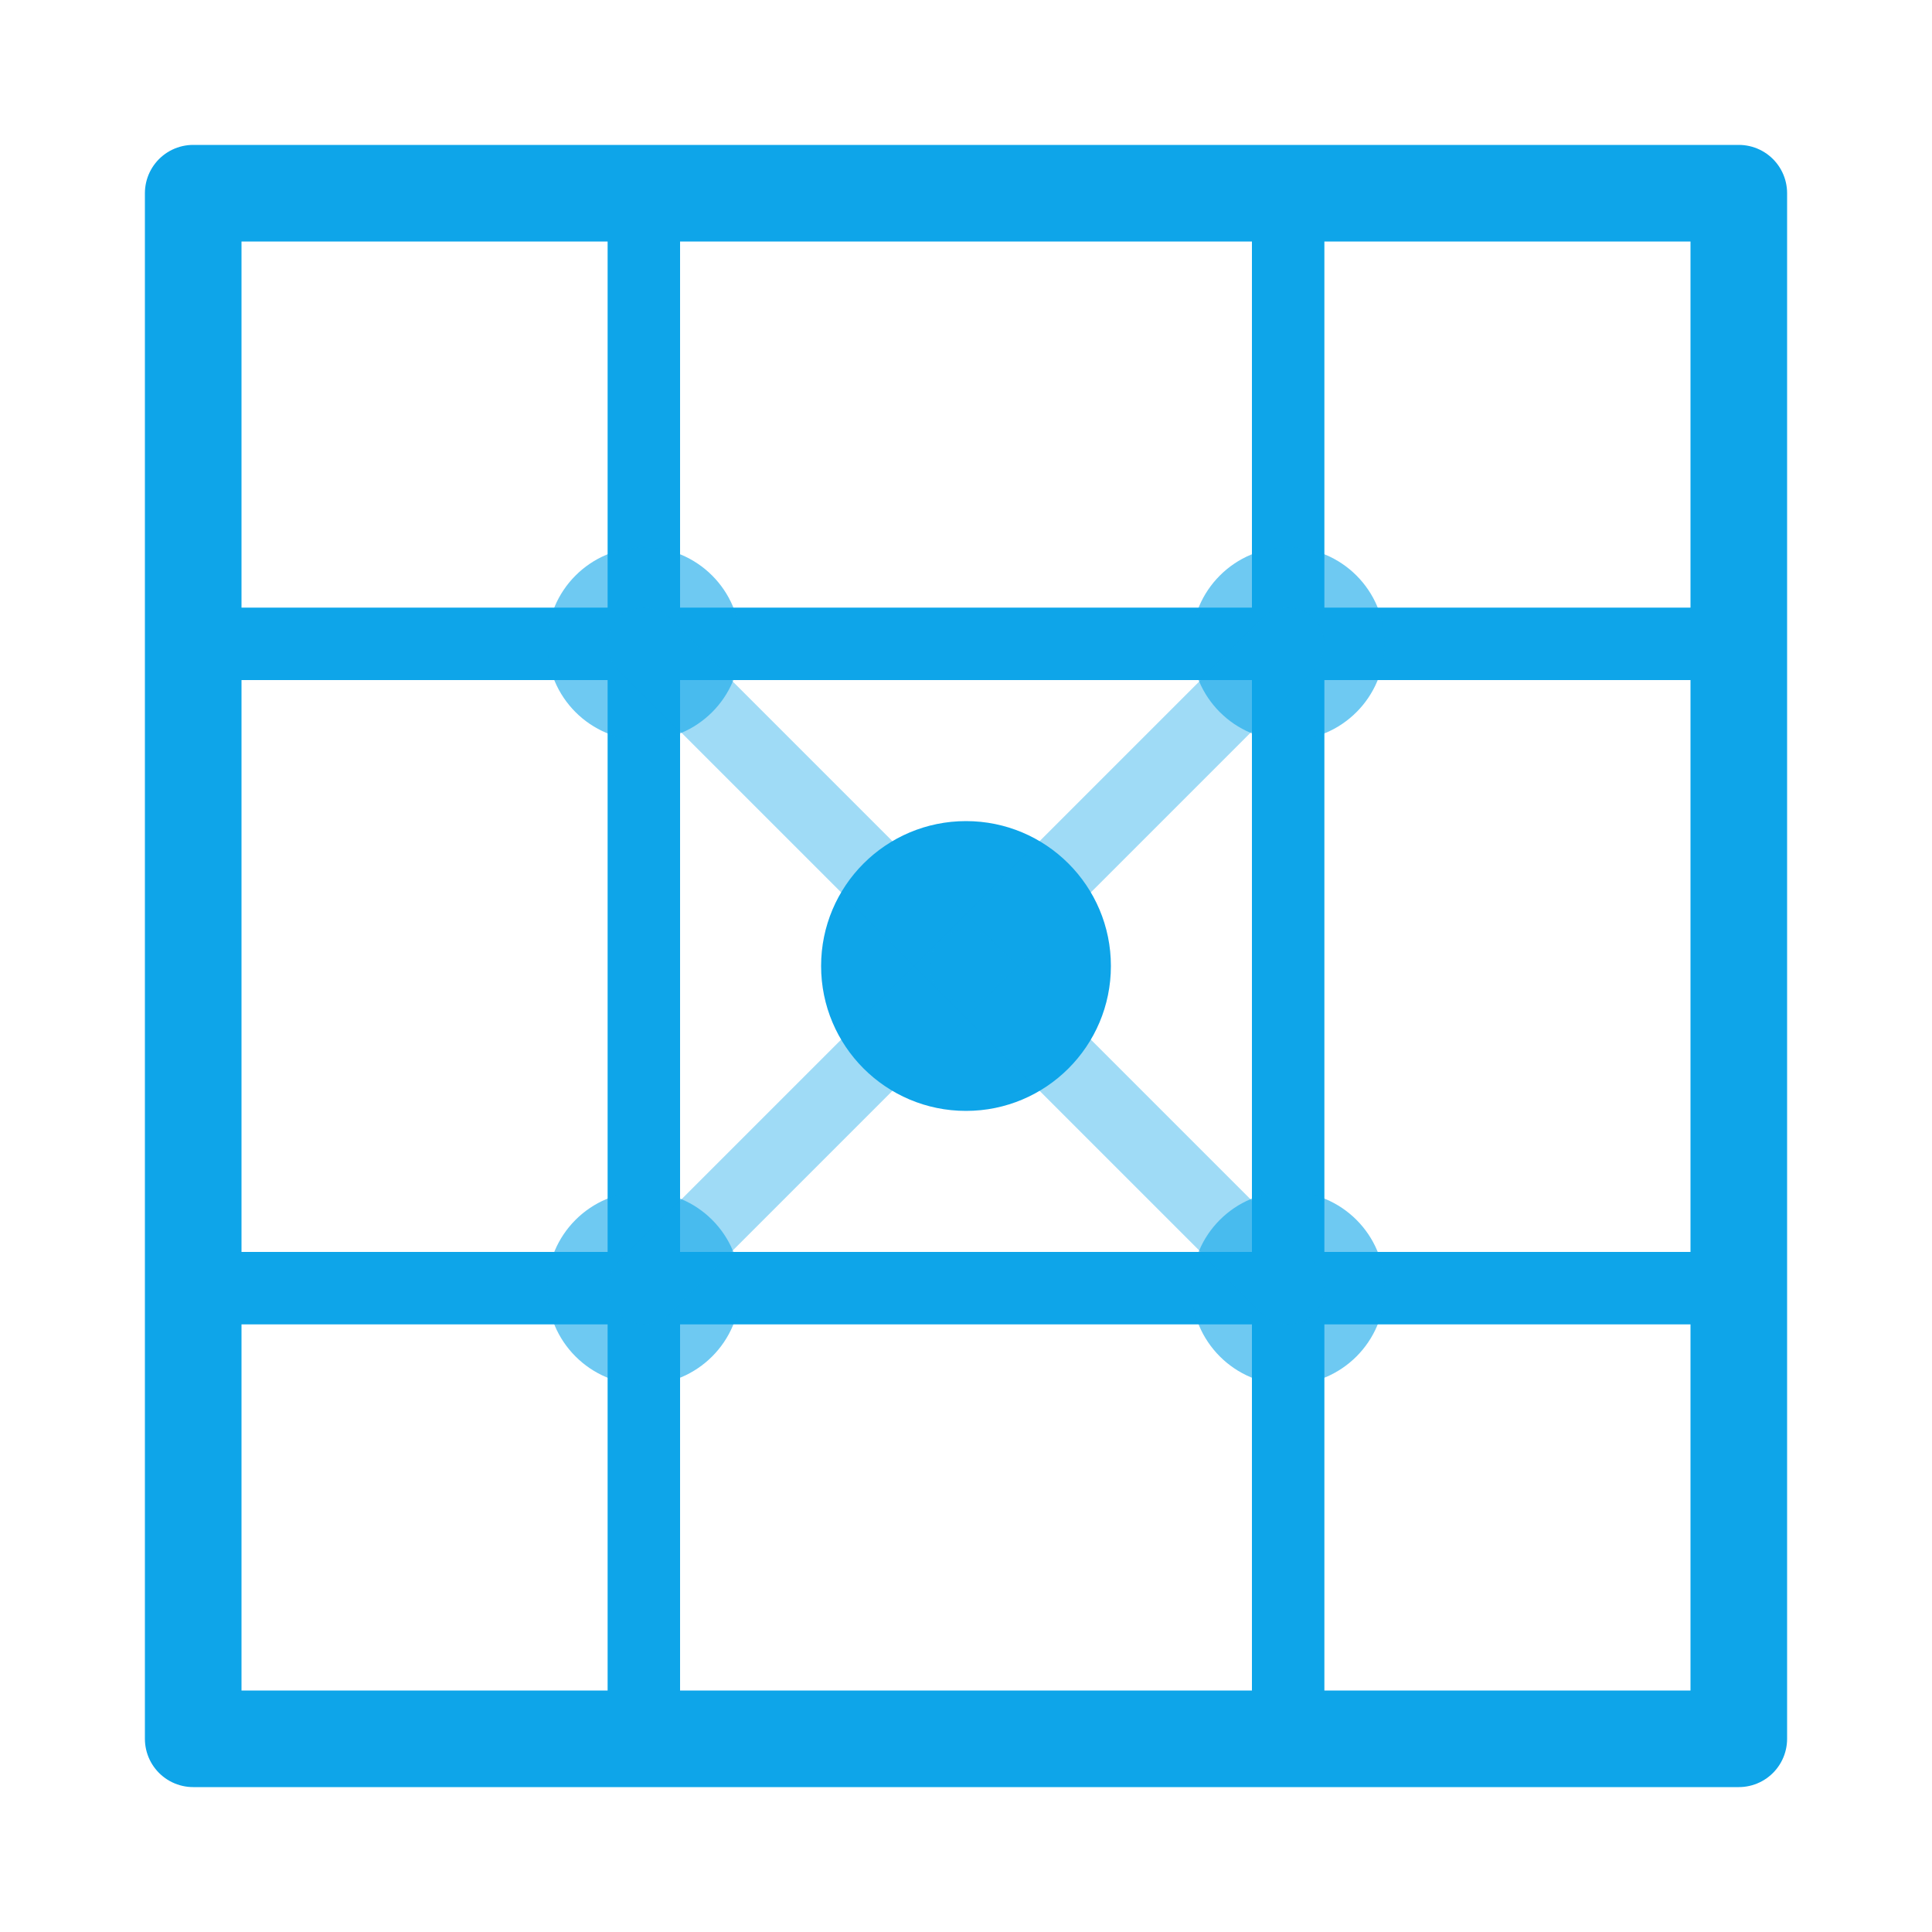
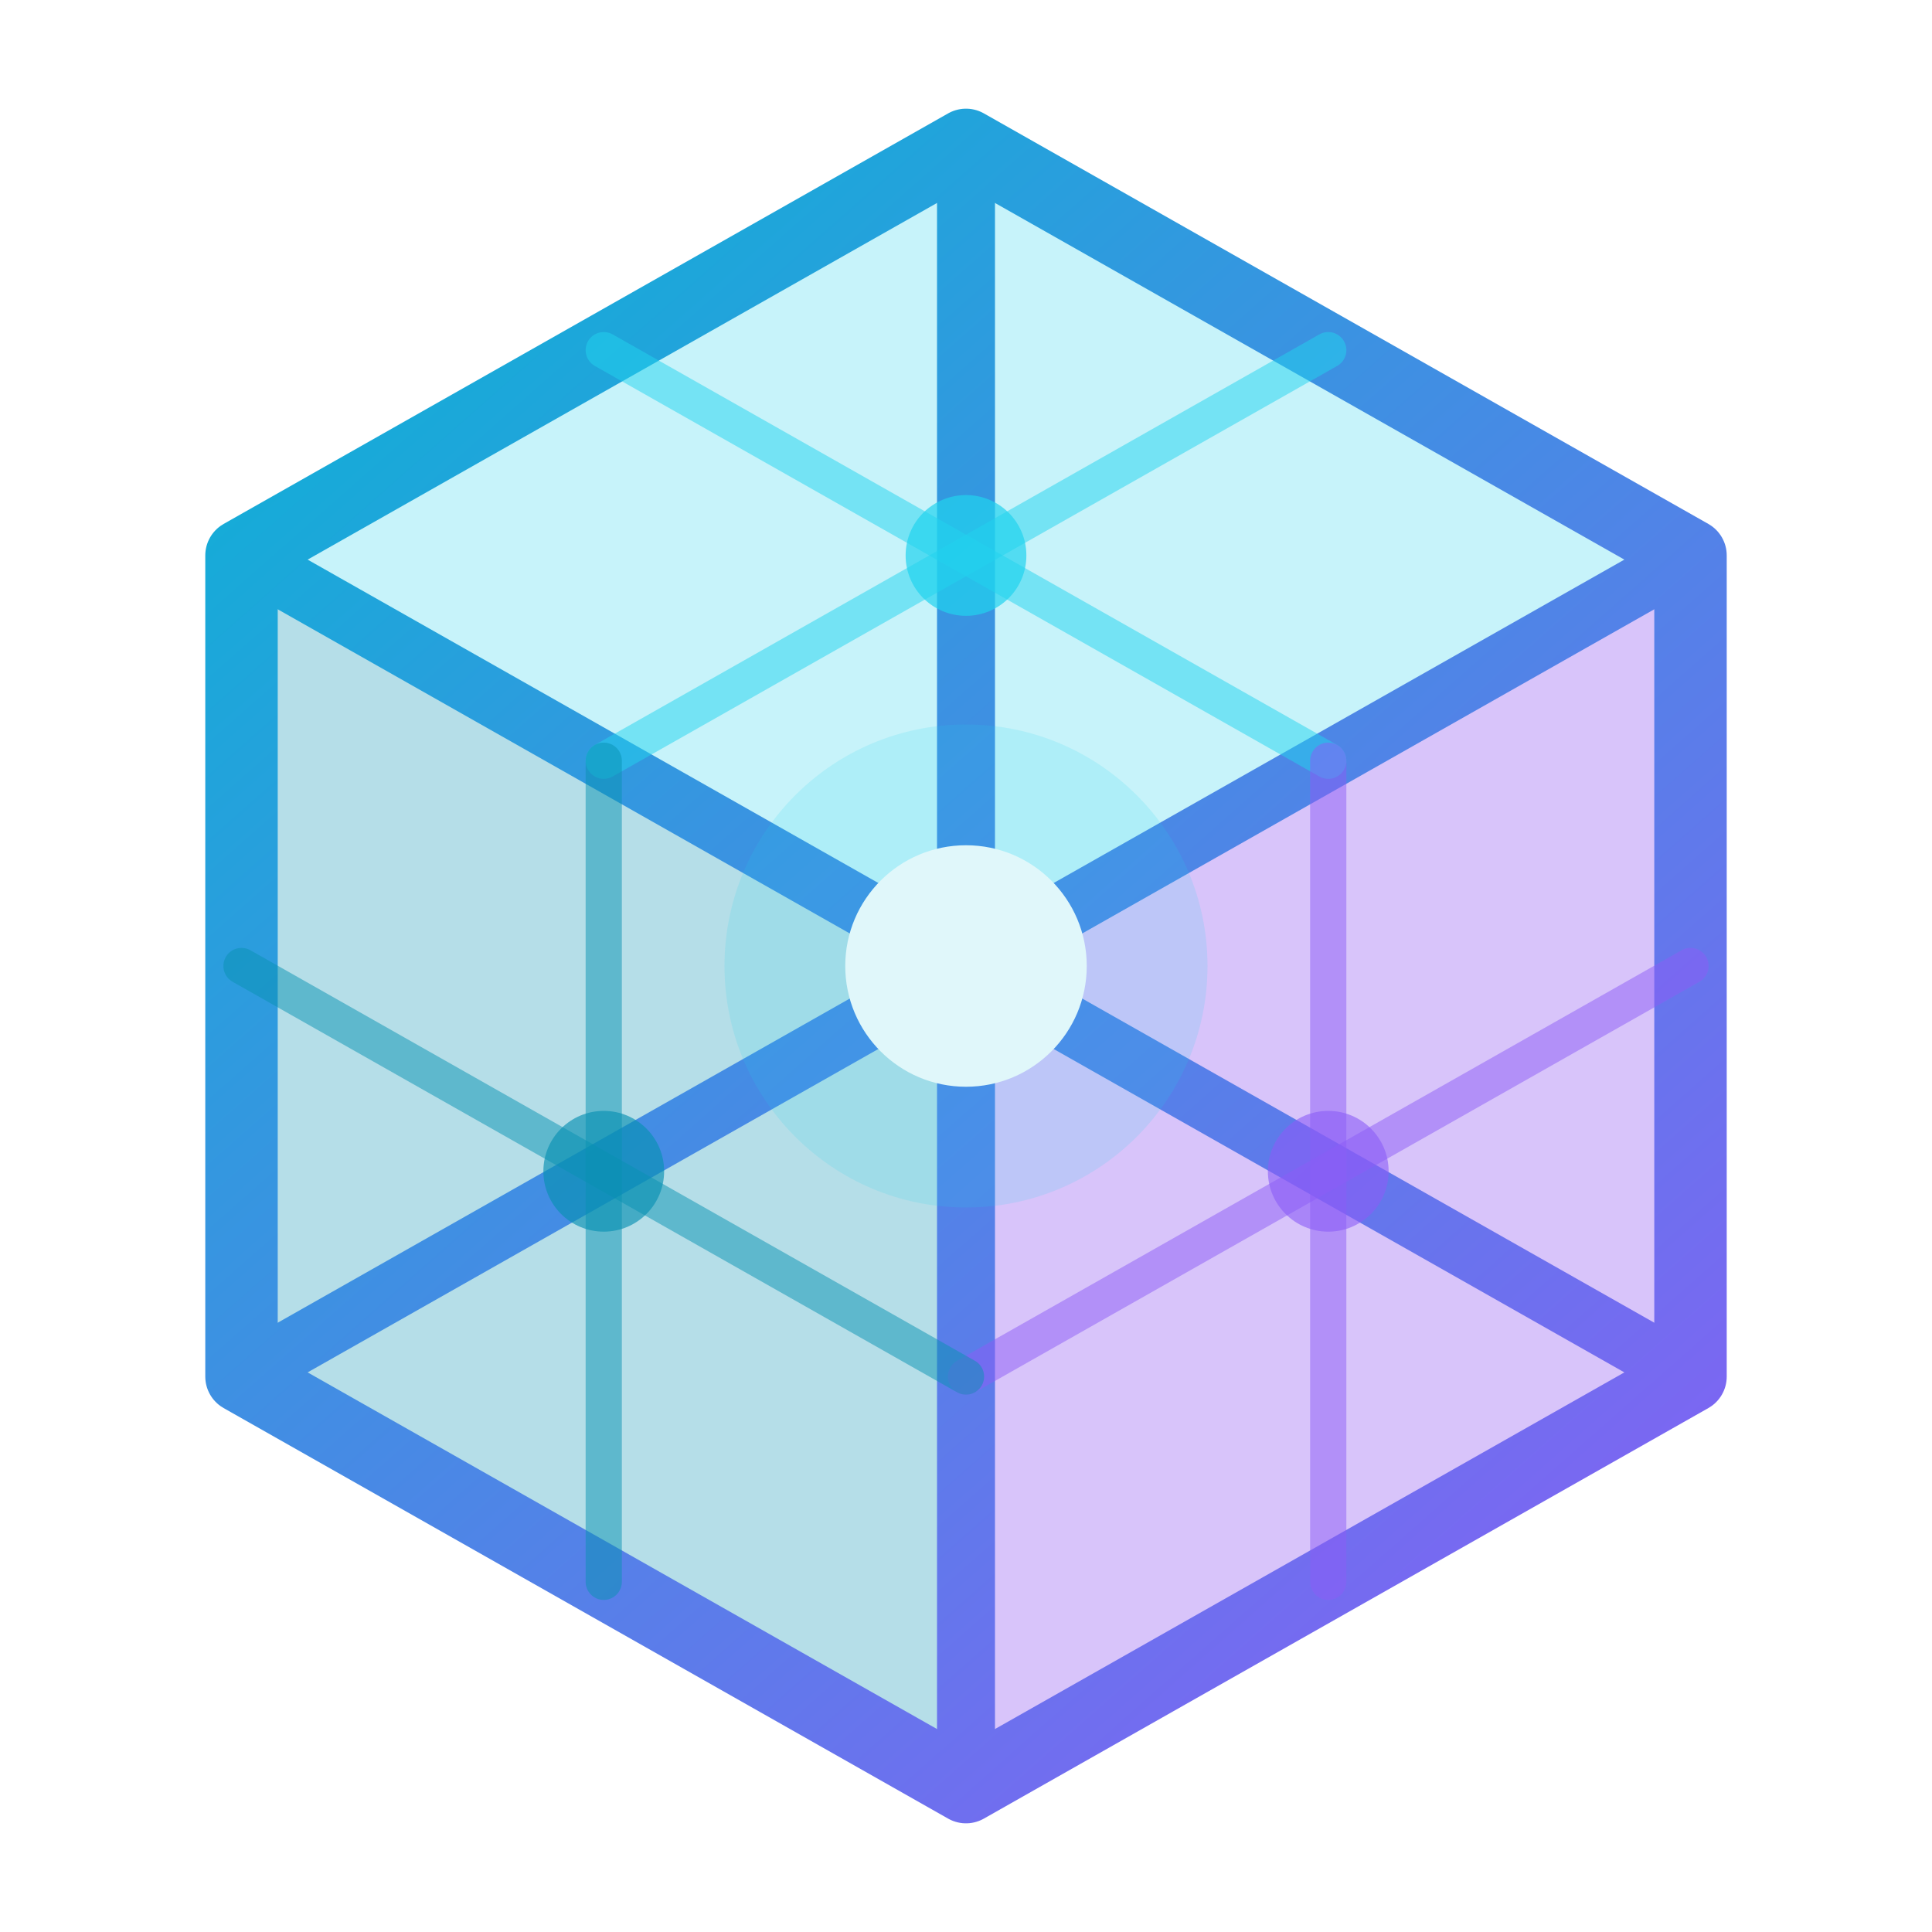
<svg xmlns="http://www.w3.org/2000/svg" width="40" height="40" viewBox="0 0 40 40" fill="none">
-   <rect x="4" y="4" width="32" height="32" stroke="#0ea5e9" stroke-width="2" stroke-linecap="round" stroke-linejoin="round" fill="none" />
-   <line x1="13.33" y1="4" x2="13.33" y2="36" stroke="#0ea5e9" stroke-width="1.5" stroke-linecap="round" />
-   <line x1="26.67" y1="4" x2="26.67" y2="36" stroke="#0ea5e9" stroke-width="1.5" stroke-linecap="round" />
-   <line x1="4" y1="13.33" x2="36" y2="13.33" stroke="#0ea5e9" stroke-width="1.5" stroke-linecap="round" />
-   <line x1="4" y1="26.67" x2="36" y2="26.67" stroke="#0ea5e9" stroke-width="1.5" stroke-linecap="round" />
-   <circle cx="20" cy="20" r="3" fill="#0ea5e9" />
-   <circle cx="13.33" cy="13.33" r="2" fill="#0ea5e9" fill-opacity="0.6" />
-   <circle cx="26.67" cy="13.33" r="2" fill="#0ea5e9" fill-opacity="0.6" />
-   <circle cx="13.33" cy="26.67" r="2" fill="#0ea5e9" fill-opacity="0.6" />
-   <circle cx="26.67" cy="26.67" r="2" fill="#0ea5e9" fill-opacity="0.6" />
-   <line x1="20" y1="20" x2="13.33" y2="13.33" stroke="#0ea5e9" stroke-width="1.5" stroke-linecap="round" opacity="0.4" />
-   <line x1="20" y1="20" x2="26.67" y2="13.33" stroke="#0ea5e9" stroke-width="1.5" stroke-linecap="round" opacity="0.4" />
-   <line x1="20" y1="20" x2="13.33" y2="26.67" stroke="#0ea5e9" stroke-width="1.5" stroke-linecap="round" opacity="0.4" />
-   <line x1="20" y1="20" x2="26.67" y2="26.67" stroke="#0ea5e9" stroke-width="1.5" stroke-linecap="round" opacity="0.4" />
+   <defs>
+     <linearGradient id="lattice-grad" x1="5" y1="3" x2="35" y2="37" gradientUnits="userSpaceOnUse">
+       <stop offset="0%" stop-color="#06b6d4" />
+       <stop offset="100%" stop-color="#8b5cf6" />
+     </linearGradient>
+   </defs>
+   <polygon points="5,11.5 20,3 35,11.5 20,20" fill="#22d3ee" fill-opacity="0.25" />
+   <polygon points="5,11.5 20,20 20,37 5,28.5" fill="#0891b2" fill-opacity="0.3" />
+   <polygon points="35,11.5 35,28.5 20,37 20,20" fill="#7c3aed" fill-opacity="0.3" />
+   <polygon points="20,3 35,11.5 35,28.5 20,37 5,28.5 5,11.5" stroke="url(#lattice-grad)" stroke-width="1.5" stroke-linejoin="round" fill="none" />
+   <line x1="20" y1="20" x2="20" y2="3" stroke="url(#lattice-grad)" stroke-width="1.2" stroke-linecap="round" />
+   <line x1="20" y1="20" x2="35" y2="11.5" stroke="url(#lattice-grad)" stroke-width="1.2" stroke-linecap="round" />
+   <line x1="20" y1="20" x2="5" y2="11.5" stroke="url(#lattice-grad)" stroke-width="1.2" stroke-linecap="round" />
+   <line x1="20" y1="20" x2="20" y2="37" stroke="url(#lattice-grad)" stroke-width="1.2" stroke-linecap="round" />
+   <line x1="20" y1="20" x2="35" y2="28.5" stroke="url(#lattice-grad)" stroke-width="1.2" stroke-linecap="round" />
+   <line x1="20" y1="20" x2="5" y2="28.5" stroke="url(#lattice-grad)" stroke-width="1.2" stroke-linecap="round" />
+   <line x1="12.5" y1="7.25" x2="27.5" y2="15.75" stroke="#22d3ee" stroke-width="0.75" stroke-linecap="round" opacity="0.5" />
+   <line x1="27.5" y1="7.25" x2="12.5" y2="15.75" stroke="#22d3ee" stroke-width="0.75" stroke-linecap="round" opacity="0.5" />
+   <line x1="35" y1="20" x2="20" y2="28.5" stroke="#8b5cf6" stroke-width="0.75" stroke-linecap="round" opacity="0.5" />
+   <line x1="27.5" y1="15.75" x2="27.5" y2="32.75" stroke="#8b5cf6" stroke-width="0.75" stroke-linecap="round" opacity="0.5" />
+   <line x1="5" y1="20" x2="20" y2="28.5" stroke="#0891b2" stroke-width="0.75" stroke-linecap="round" opacity="0.5" />
+   <line x1="12.5" y1="15.75" x2="12.5" y2="32.75" stroke="#0891b2" stroke-width="0.75" stroke-linecap="round" opacity="0.5" />
+   <circle cx="20" cy="20" r="5" fill="#22d3ee" fill-opacity="0.15" />
+   <circle cx="20" cy="20" r="2.5" fill="#e0f7fa" />
+   <circle cx="20" cy="11.5" r="1.25" fill="#22d3ee" fill-opacity="0.7" />
+   <circle cx="27.5" cy="24.25" r="1.25" fill="#8b5cf6" fill-opacity="0.6" />
+   <circle cx="12.5" cy="24.25" r="1.25" fill="#0891b2" fill-opacity="0.65" />
</svg>
